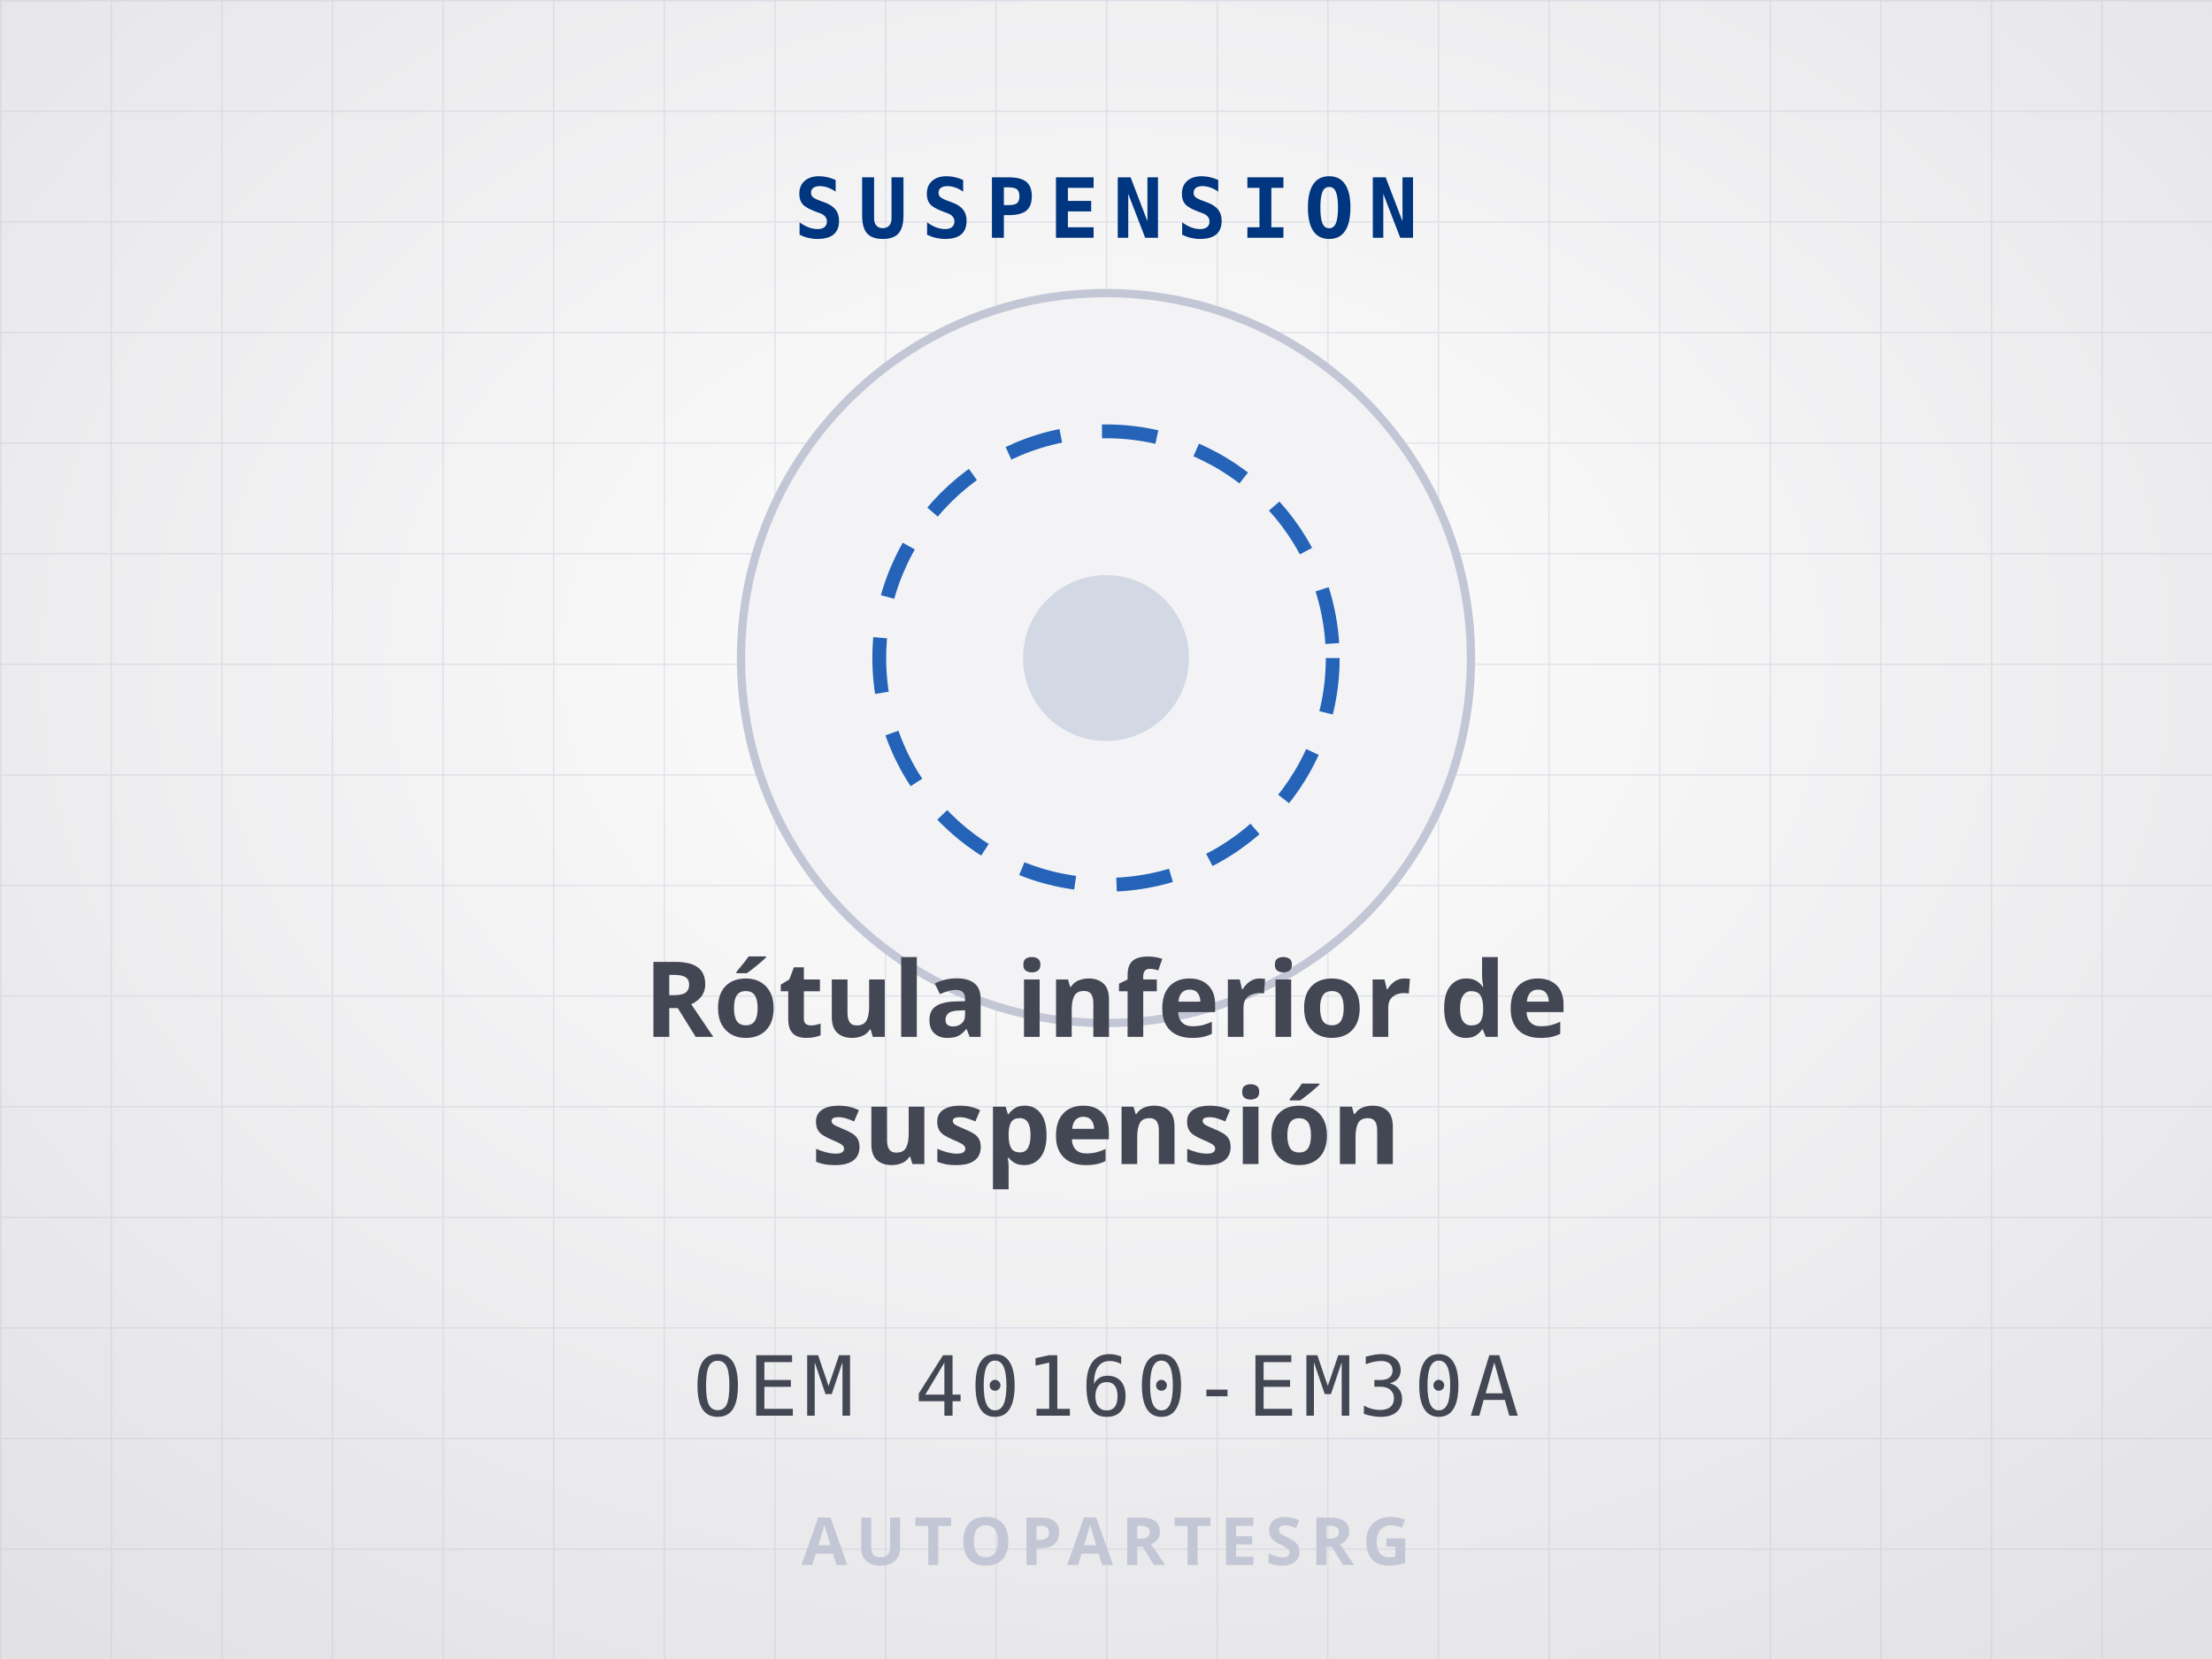
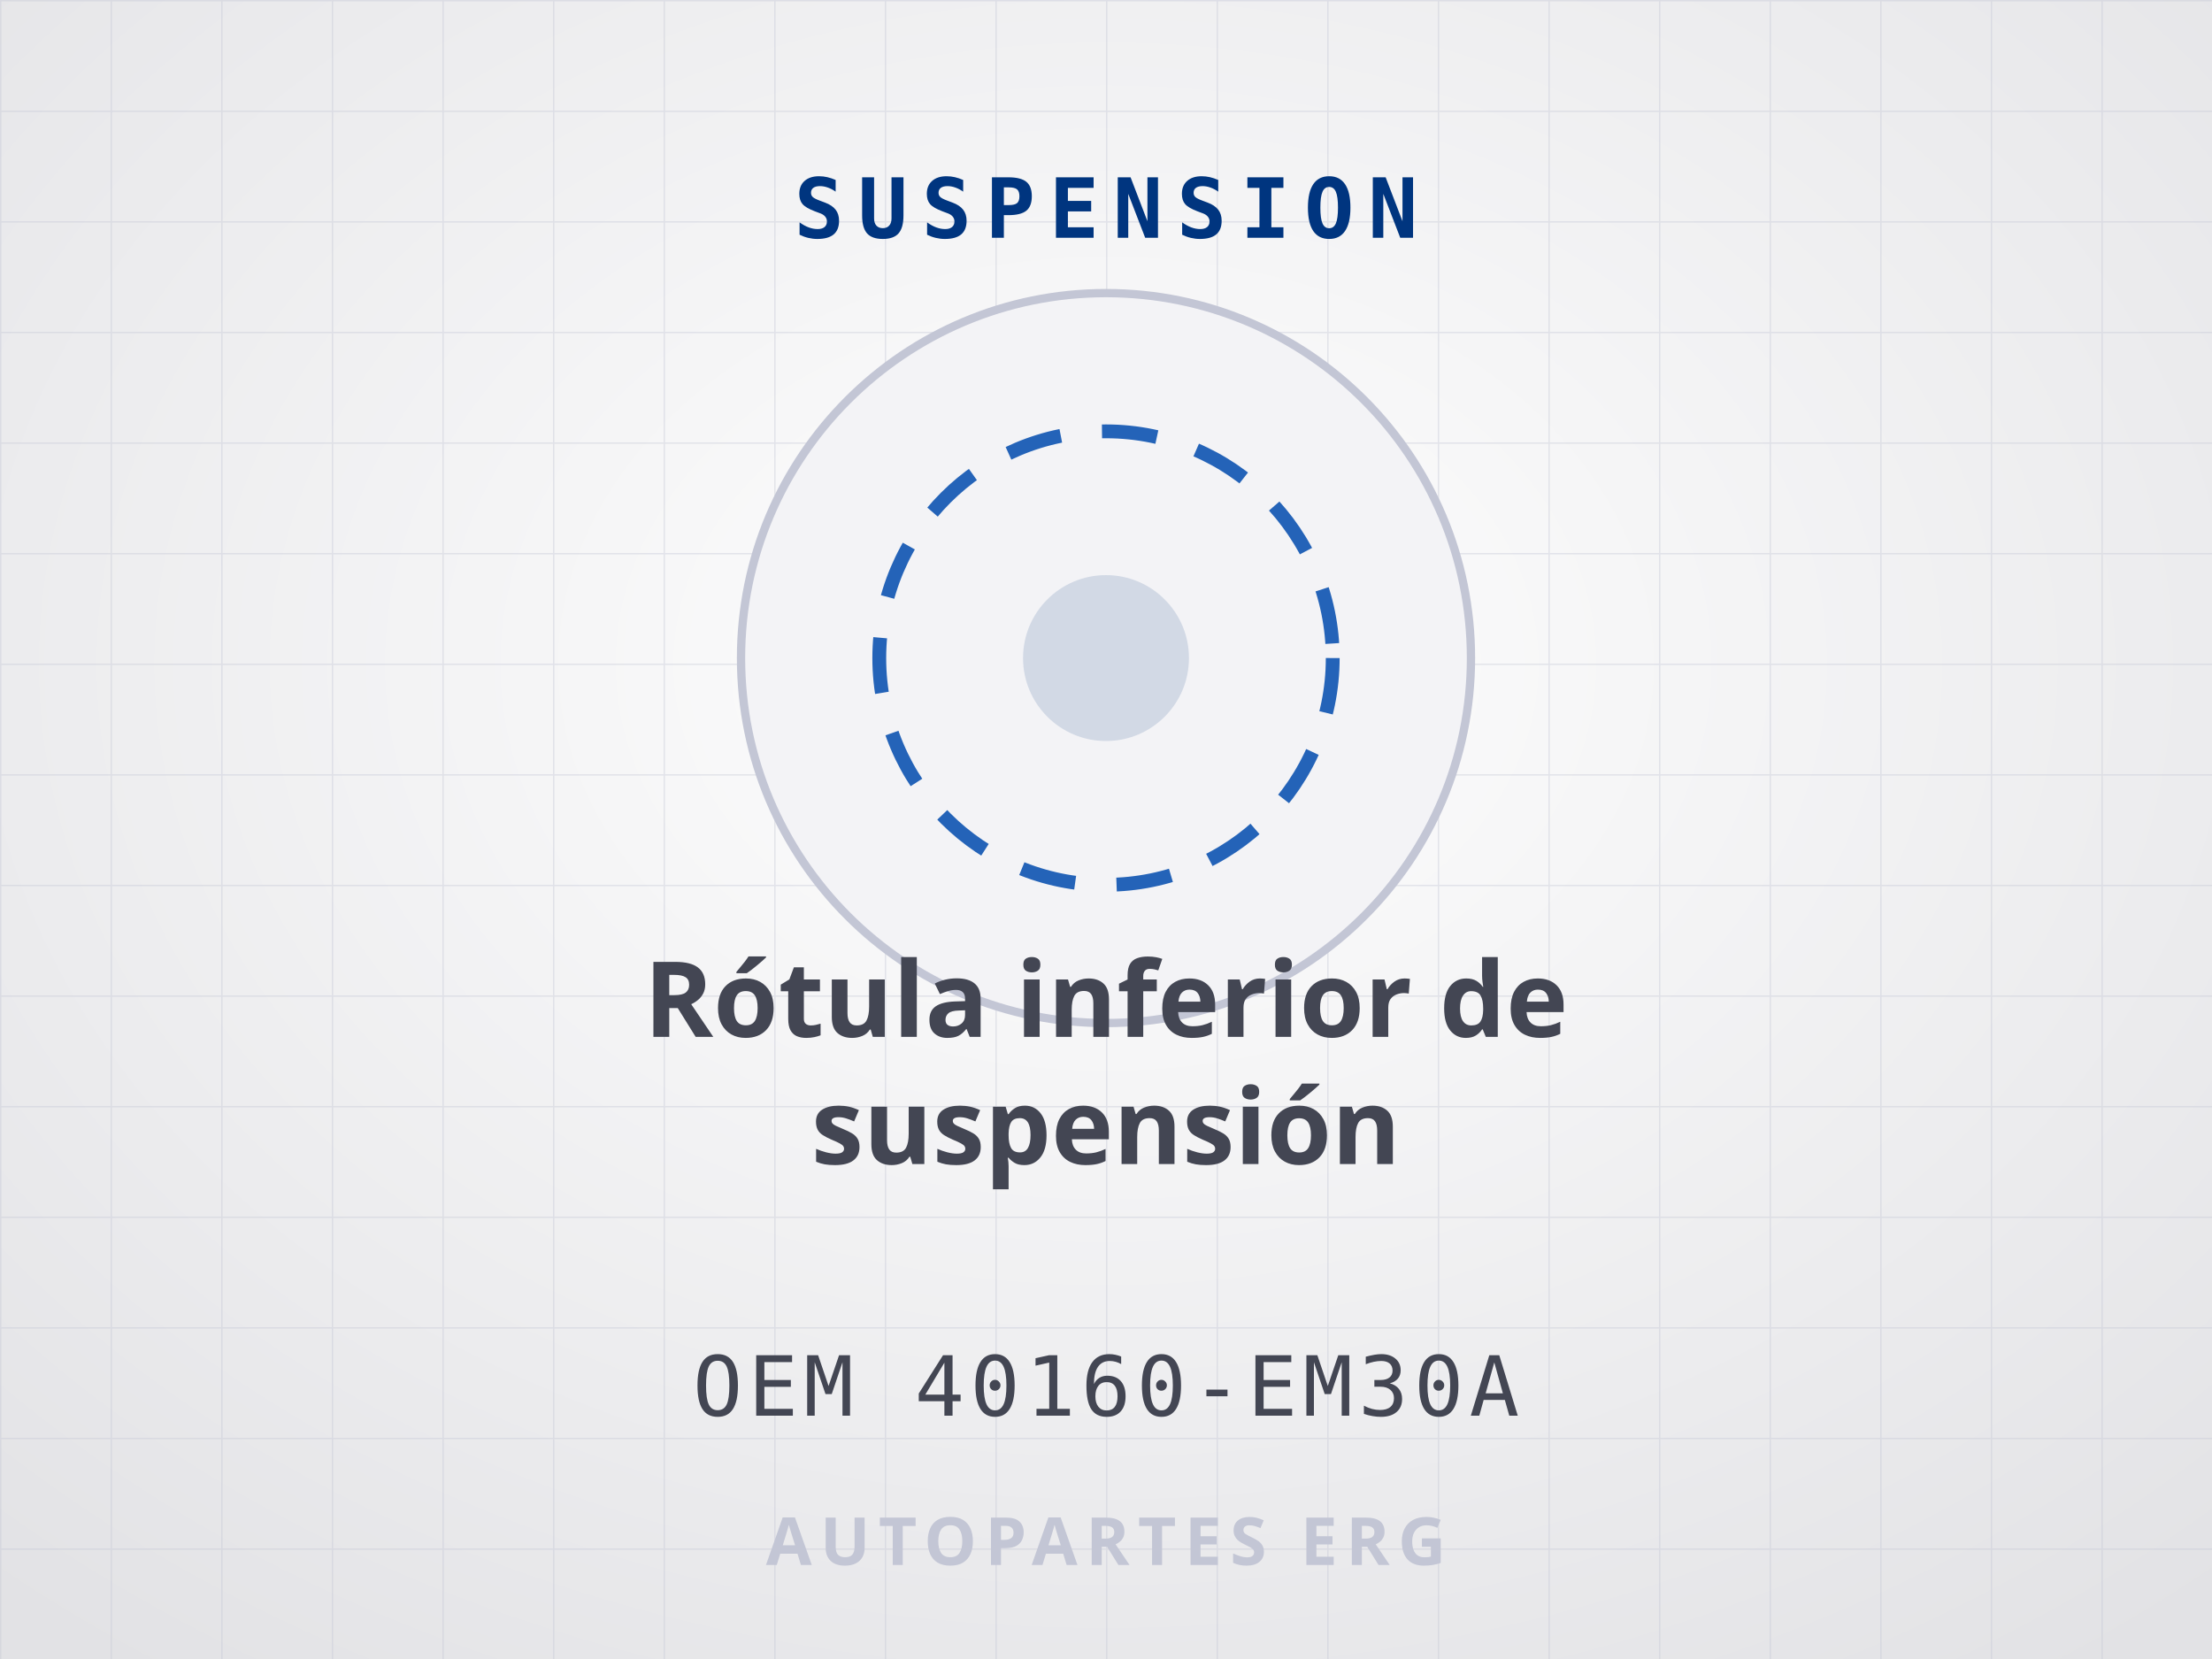
<svg xmlns="http://www.w3.org/2000/svg" viewBox="0 0 800 600" width="800" height="600" role="img">
  <defs>
    <radialGradient id="v" cx="0.5" cy="0.4" r="0.75">
      <stop offset="0" stop-color="#ffffff" />
      <stop offset="1" stop-color="#e2e2e5" />
    </radialGradient>
    <pattern id="r" width="40" height="40" patternUnits="userSpaceOnUse">
      <path d="M40 0H0V40" fill="none" stroke="#c3c6d5" stroke-opacity="0.4" stroke-width="1" />
    </pattern>
  </defs>
  <rect width="800" height="600" fill="url(#v)" />
  <rect width="800" height="600" fill="url(#r)" />
  <circle cx="400" cy="238" r="132" fill="#f3f3f6" stroke="#c3c6d5" stroke-width="3" />
  <circle cx="400" cy="238" r="82" fill="none" stroke="#004aad" stroke-width="5" stroke-dasharray="20 15" stroke-opacity="0.85" />
  <circle cx="400" cy="238" r="30" fill="#00357f" fill-opacity="0.14" />
  <text x="400" y="86" text-anchor="middle" font-family="'JetBrains Mono',ui-monospace,monospace" font-size="30" font-weight="700" fill="#00357f" letter-spacing="5">SUSPENSION</text>
  <text x="400" y="375" text-anchor="middle" font-family="'Hanken Grotesk',system-ui,sans-serif" font-size="38" font-weight="600" fill="#434653">Rótula inferior de</text>
  <text x="400" y="421" text-anchor="middle" font-family="'Hanken Grotesk',system-ui,sans-serif" font-size="38" font-weight="600" fill="#434653">suspensión</text>
  <text x="400" y="512" text-anchor="middle" font-family="'JetBrains Mono',ui-monospace,monospace" font-size="30" fill="#434653" letter-spacing="2">OEM 40160-EM30A</text>
-   <text x="400" y="566" text-anchor="middle" font-family="'Hanken Grotesk',system-ui,sans-serif" font-size="24" font-weight="700" fill="#c3c6d5" letter-spacing="3">AUTOPARTESRG</text>
+   <text x="400" y="566" text-anchor="middle" font-family="'Hanken Grotesk',system-ui,sans-serif" font-size="24" font-weight="700" fill="#c3c6d5" letter-spacing="3">AUTOPARTES ERG</text>
</svg>
